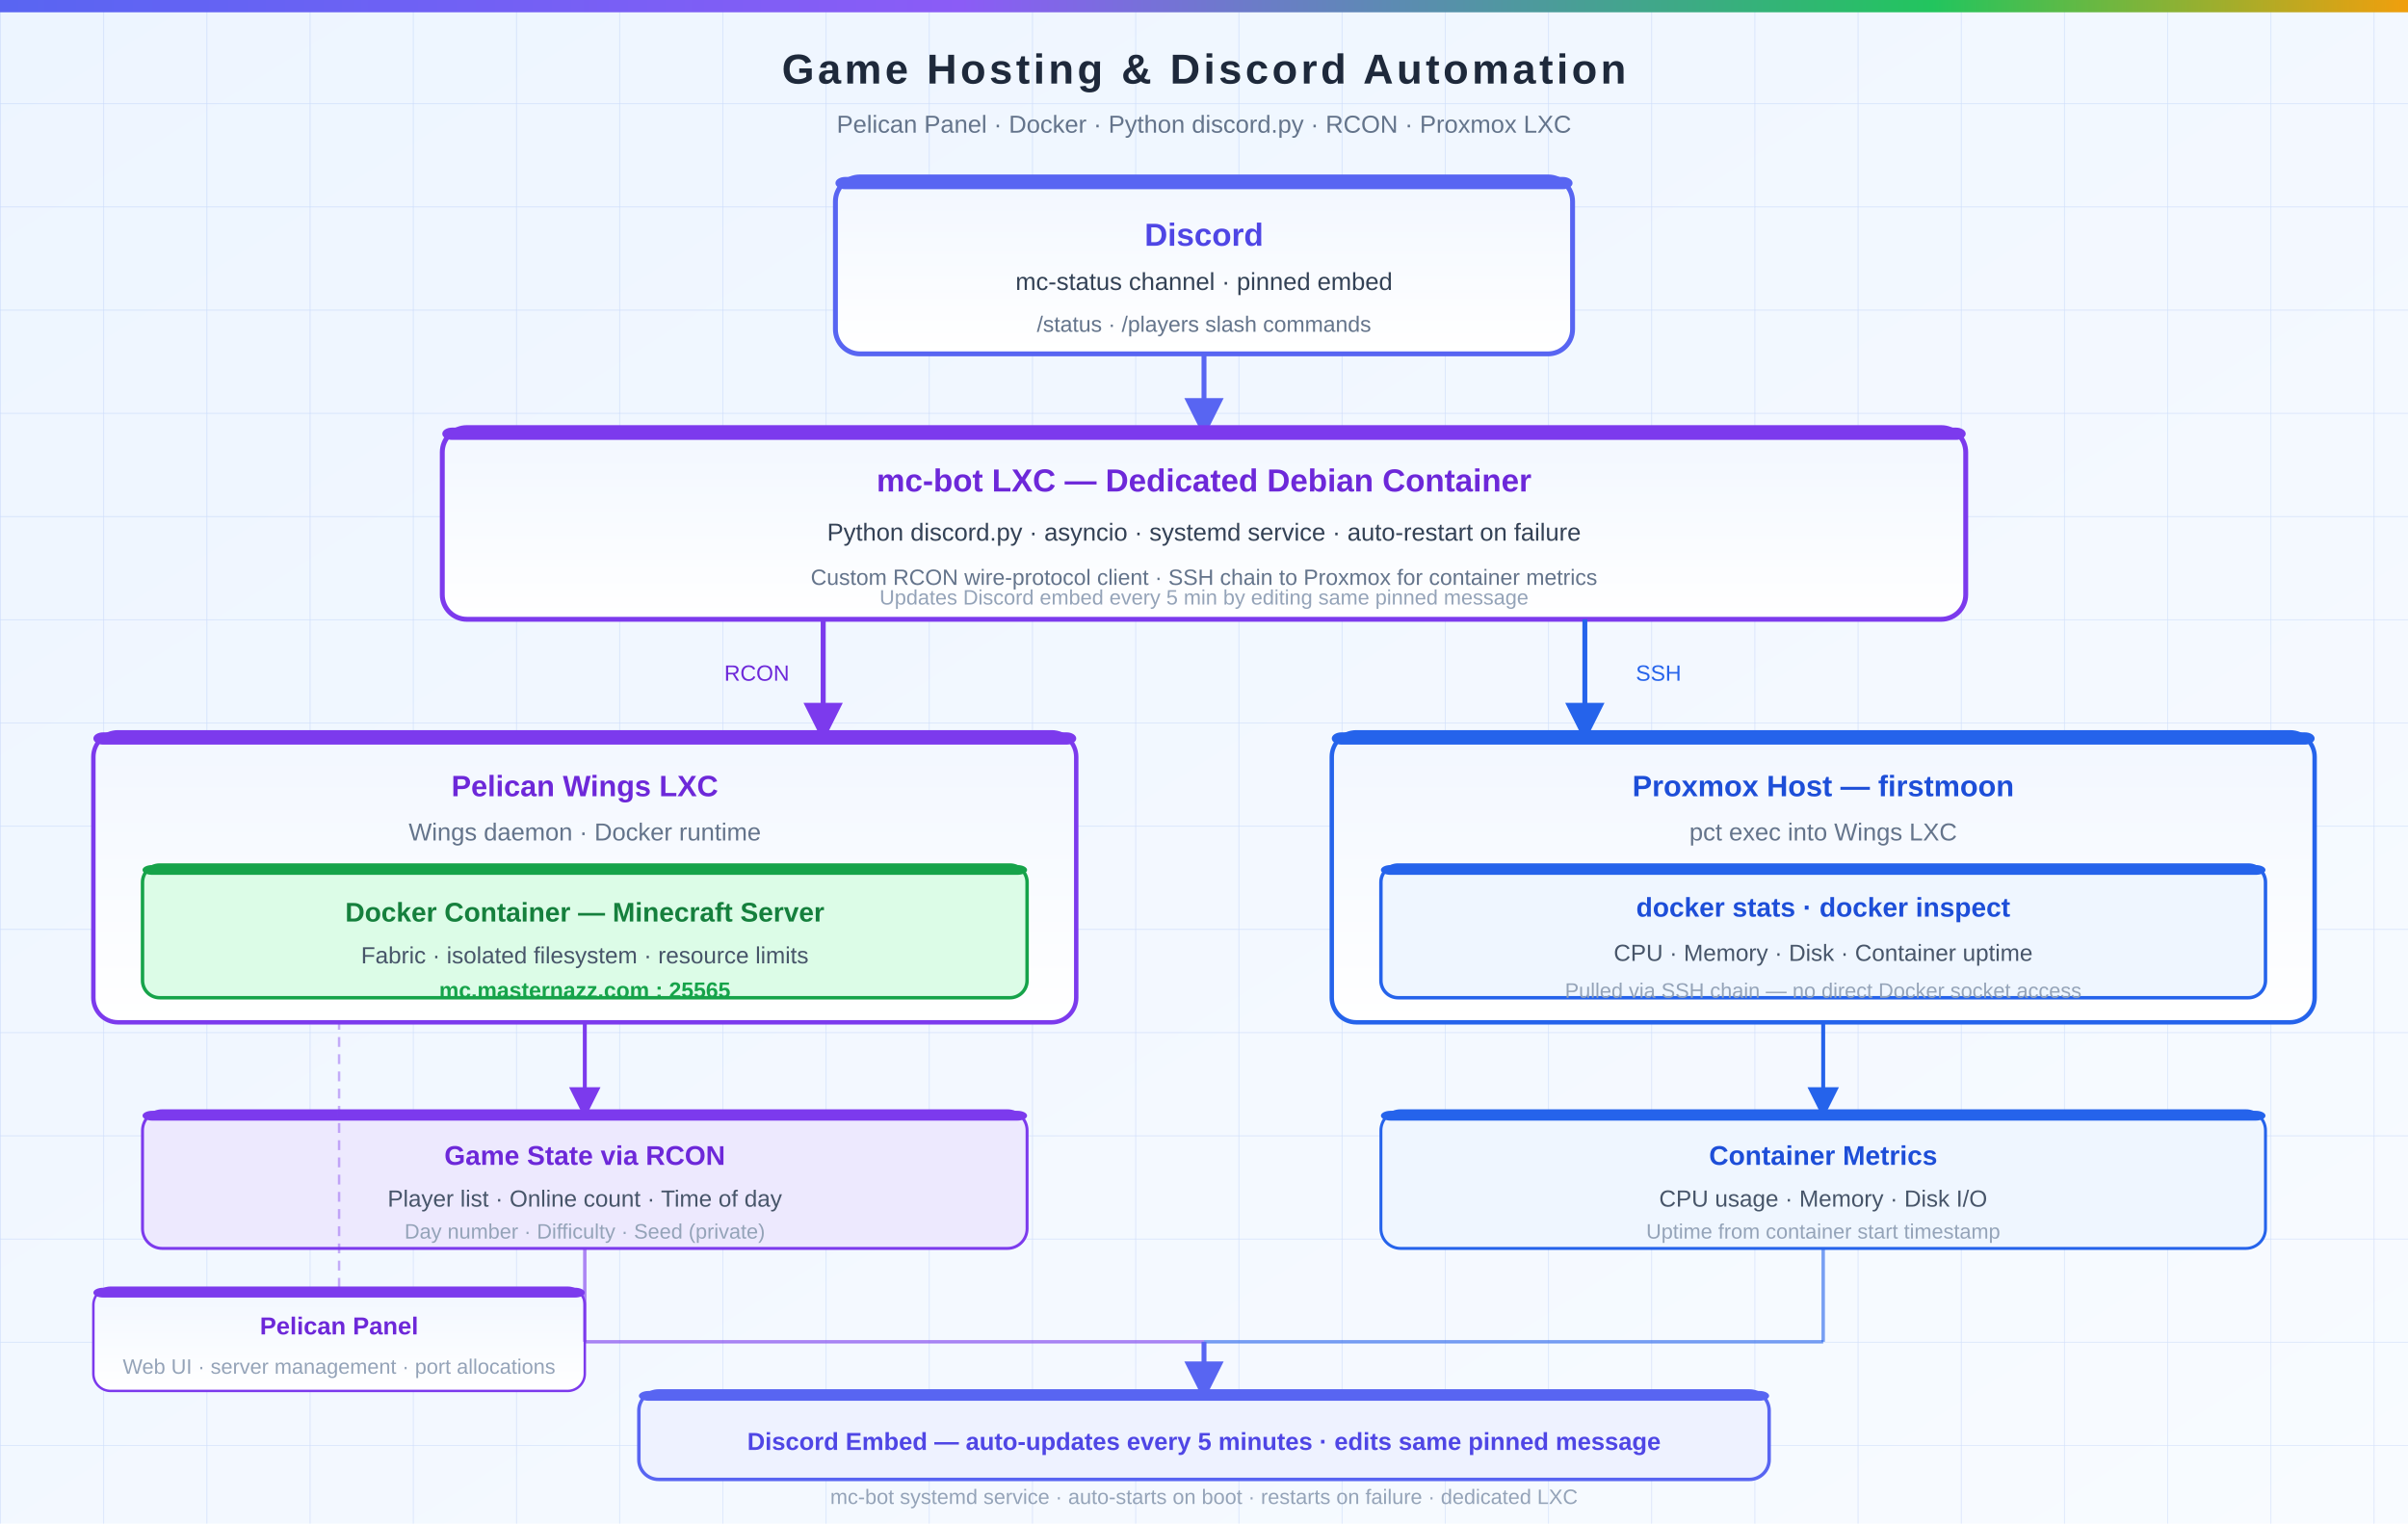
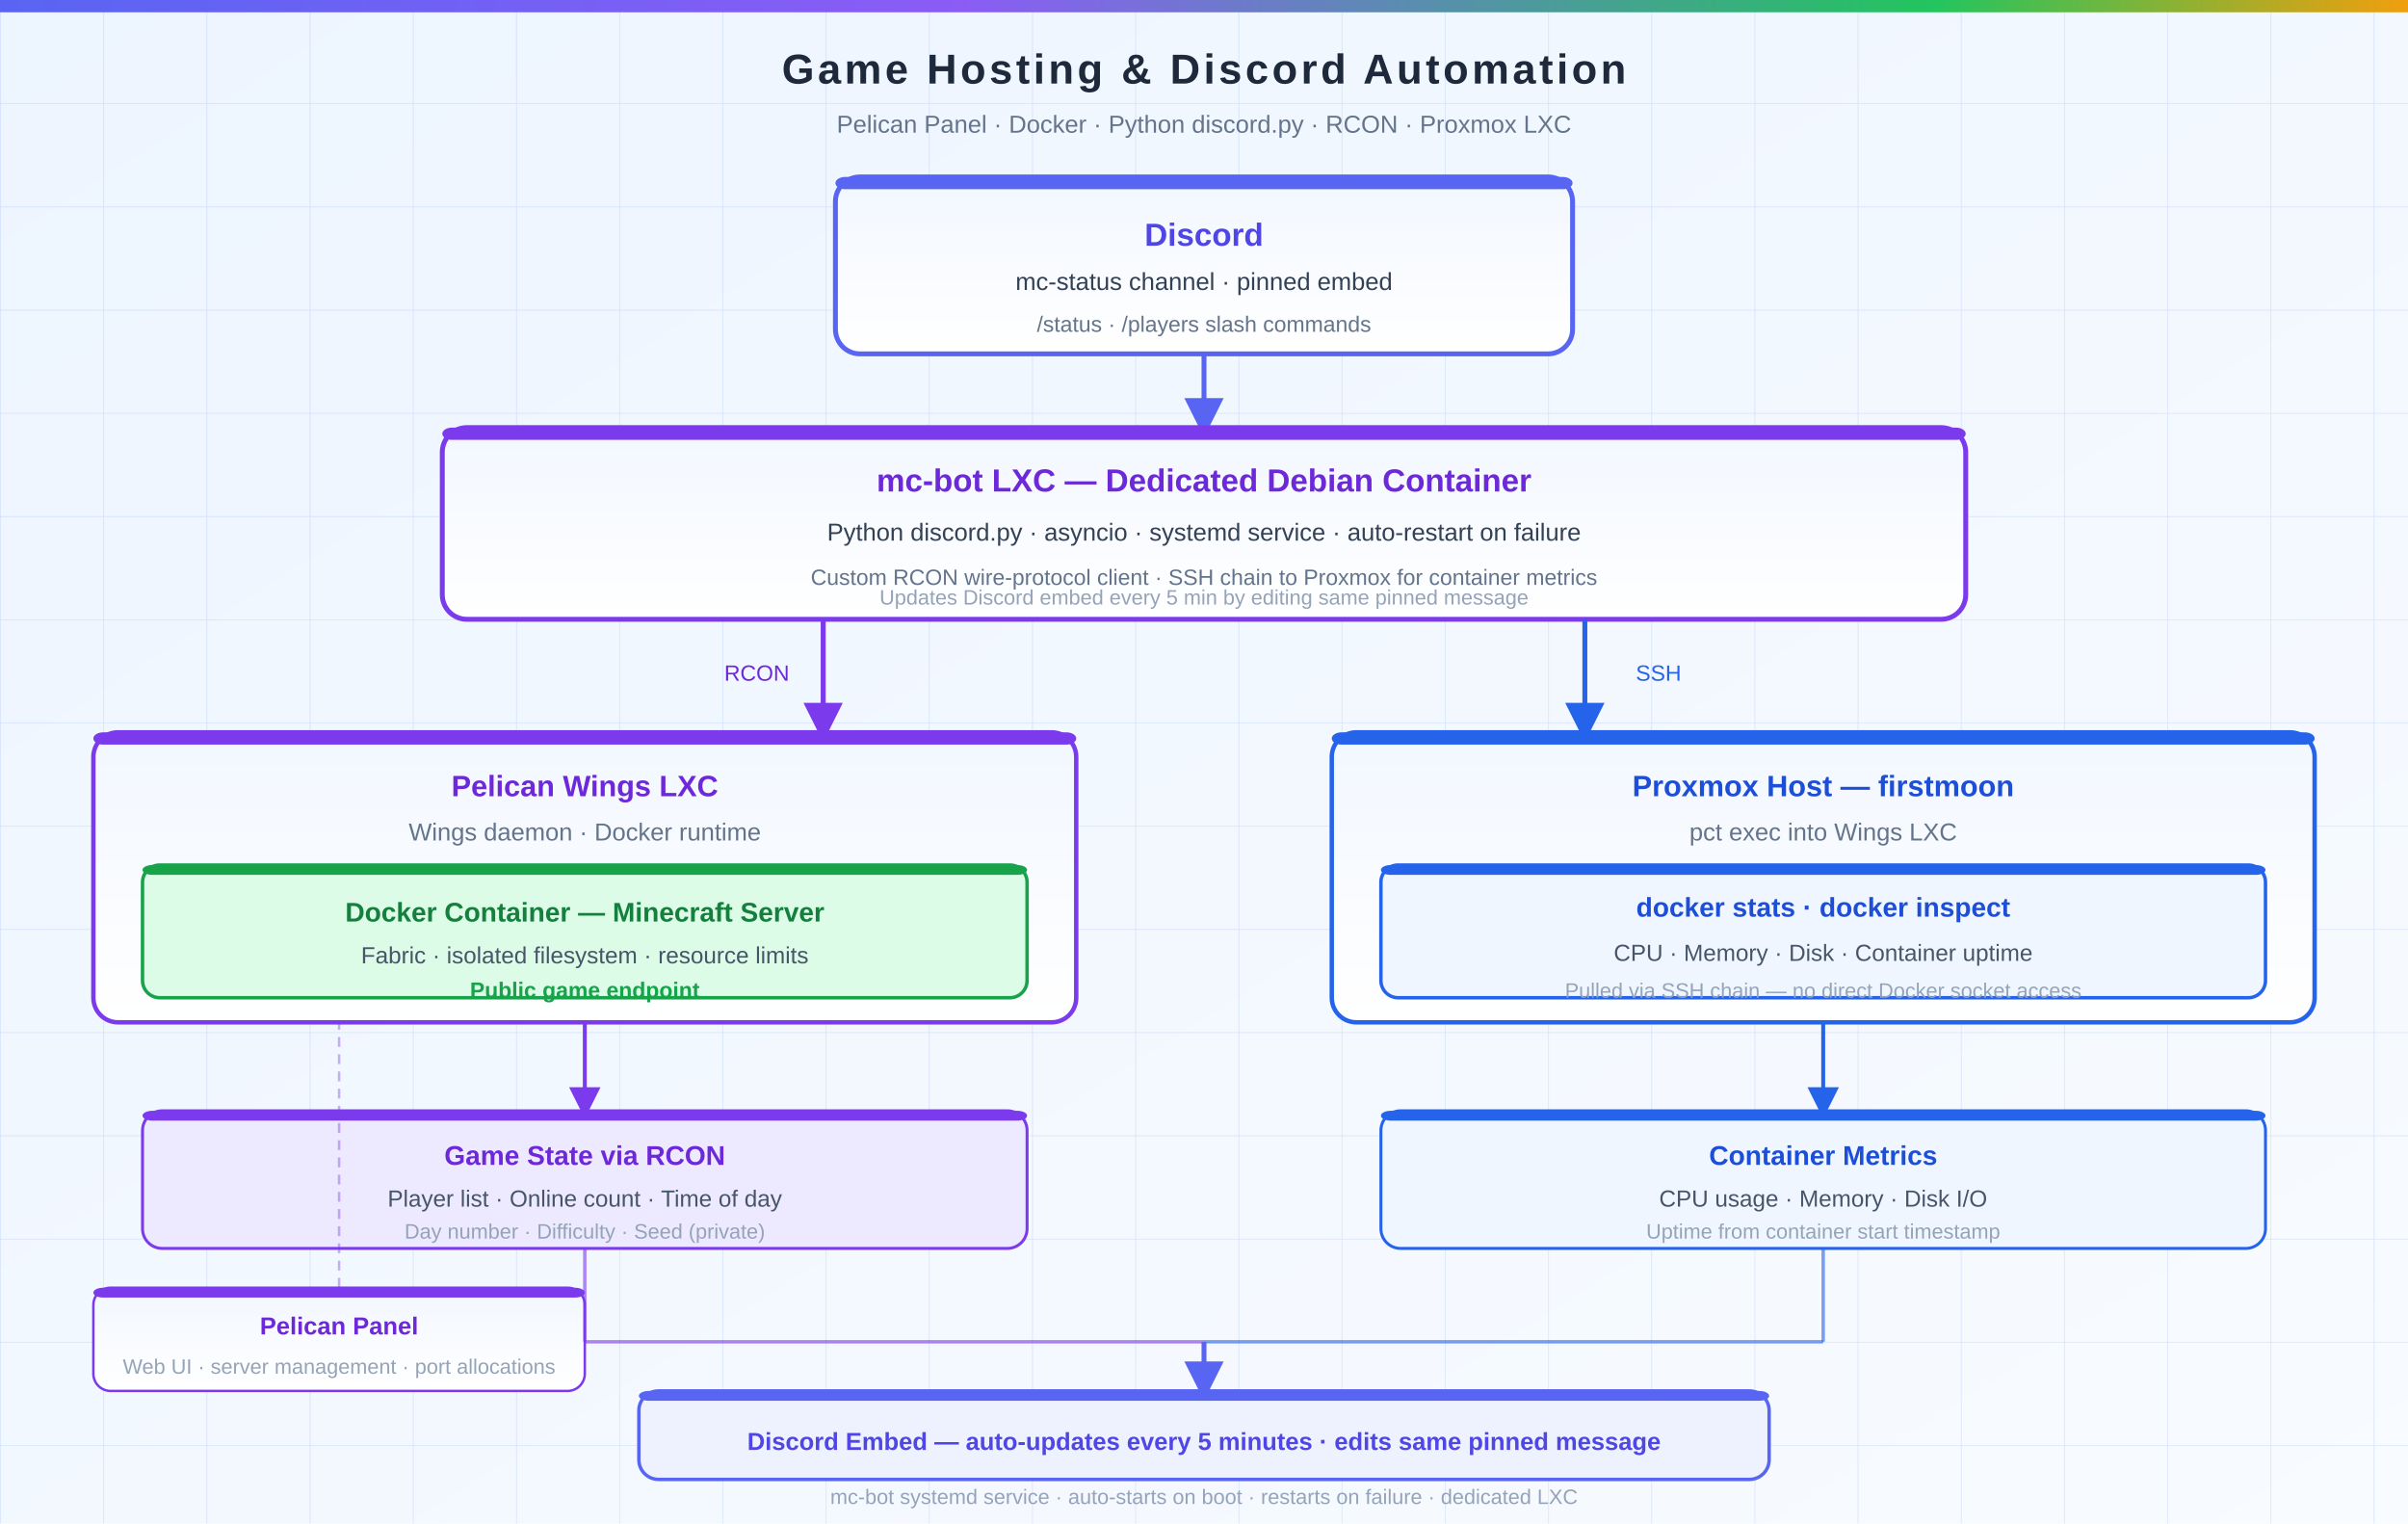
<svg xmlns="http://www.w3.org/2000/svg" data-diagram-theme="light" width="980" height="620" viewBox="0 0 980 620" font-family="'Segoe UI', Arial, sans-serif">
  <defs>
    <linearGradient id="bg" x1="0" y1="0" x2="1" y2="1">
      <stop offset="0%" stop-color="#edf5ff" />
      <stop offset="100%" stop-color="#f8fbff" />
    </linearGradient>
    <linearGradient id="card" x1="0" y1="0" x2="0" y2="1">
      <stop offset="0%" stop-color="#f2f7ff" />
      <stop offset="100%" stop-color="#ffffff" />
    </linearGradient>
    <linearGradient id="bar" x1="0" y1="0" x2="1" y2="0">
      <stop offset="0%" stop-color="#5865F2" />
      <stop offset="40%" stop-color="#8b5cf6" />
      <stop offset="80%" stop-color="#22c55e" />
      <stop offset="100%" stop-color="#f59e0b" />
    </linearGradient>
    <pattern id="grid" width="42" height="42" patternUnits="userSpaceOnUse">
      <path d="M42 0H0V42" fill="none" stroke="#2563eb" stroke-width="0.45" opacity="0.18" />
    </pattern>
    <marker id="arrDiscord" markerWidth="8" markerHeight="8" refX="6" refY="4" orient="auto">
      <path d="M0,0 L0,8 L8,4 z" fill="#5865F2" />
    </marker>
    <marker id="arrPurple" markerWidth="8" markerHeight="8" refX="6" refY="4" orient="auto">
      <path d="M0,0 L0,8 L8,4 z" fill="#7c3aed" />
    </marker>
    <marker id="arrBlue" markerWidth="8" markerHeight="8" refX="6" refY="4" orient="auto">
      <path d="M0,0 L0,8 L8,4 z" fill="#2563eb" />
    </marker>
    <marker id="arrGreen" markerWidth="8" markerHeight="8" refX="6" refY="4" orient="auto">
      <path d="M0,0 L0,8 L8,4 z" fill="#16a34a" />
    </marker>
  </defs>
  <rect width="980" height="620" fill="url(#bg)" />
  <rect width="980" height="620" fill="url(#grid)" />
  <rect x="0" y="0" width="980" height="5" fill="url(#bar)" />
  <text x="490" y="34" text-anchor="middle" fill="#1e293b" font-size="17" font-weight="700" letter-spacing="1.4">Game Hosting &amp; Discord Automation</text>
  <text x="490" y="54" text-anchor="middle" fill="#64748b" font-size="10">Pelican Panel · Docker · Python discord.py · RCON · Proxmox LXC</text>
  <rect x="340" y="72" width="300" height="72" rx="10" fill="url(#card)" stroke="#5865F2" stroke-width="2" />
  <rect x="340" y="72" width="300" height="5" rx="4" fill="#5865F2" />
  <text x="490" y="100" text-anchor="middle" fill="#4f46e5" font-size="13" font-weight="700">Discord</text>
  <text x="490" y="118" text-anchor="middle" fill="#334155" font-size="10">mc-status channel · pinned embed</text>
  <text x="490" y="135" text-anchor="middle" fill="#64748b" font-size="9">/status · /players slash commands</text>
  <line x1="490" y1="144" x2="490" y2="174" stroke="#5865F2" stroke-width="2" marker-end="url(#arrDiscord)" />
  <rect x="180" y="174" width="620" height="78" rx="10" fill="url(#card)" stroke="#7c3aed" stroke-width="2" />
  <rect x="180" y="174" width="620" height="5" rx="4" fill="#7c3aed" />
  <text x="490" y="200" text-anchor="middle" fill="#6d28d9" font-size="13" font-weight="700">mc-bot LXC — Dedicated Debian Container</text>
  <text x="490" y="220" text-anchor="middle" fill="#334155" font-size="10">Python discord.py · asyncio · systemd service · auto-restart on failure</text>
  <text x="490" y="238" text-anchor="middle" fill="#64748b" font-size="9">Custom RCON wire-protocol client · SSH chain to Proxmox for container metrics</text>
  <text x="490" y="246" text-anchor="middle" fill="#94a3b8" font-size="8.5">Updates Discord embed every 5 min by editing same pinned message</text>
  <line x1="335" y1="252" x2="335" y2="298" stroke="#7c3aed" stroke-width="2" marker-end="url(#arrPurple)" />
  <text x="308" y="277" fill="#6d28d9" font-size="9" text-anchor="middle">RCON</text>
  <line x1="645" y1="252" x2="645" y2="298" stroke="#2563eb" stroke-width="2" marker-end="url(#arrBlue)" />
  <text x="675" y="277" fill="#2563eb" font-size="9" text-anchor="middle">SSH</text>
  <rect x="38" y="298" width="400" height="118" rx="10" fill="url(#card)" stroke="#7c3aed" stroke-width="1.8" />
  <rect x="38" y="298" width="400" height="5" rx="4" fill="#7c3aed" />
  <text x="238" y="324" text-anchor="middle" fill="#6d28d9" font-size="12" font-weight="700">Pelican Wings LXC</text>
  <text x="238" y="342" text-anchor="middle" fill="#64748b" font-size="10">Wings daemon · Docker runtime</text>
  <rect x="58" y="352" width="360" height="54" rx="7" fill="#dcfce7" stroke="#16a34a" stroke-width="1.4" />
  <rect x="58" y="352" width="360" height="4" rx="4" fill="#16a34a" />
  <text x="238" y="375" text-anchor="middle" fill="#15803d" font-size="11" font-weight="700">Docker Container — Minecraft Server</text>
  <text x="238" y="392" text-anchor="middle" fill="#475569" font-size="9.5">Fabric · isolated filesystem · resource limits</text>
-   <text x="238" y="406" text-anchor="middle" fill="#16a34a" font-size="9" font-weight="600">mc.masternazz.com : 25565</text>
+   <text x="238" y="406" text-anchor="middle" fill="#16a34a" font-size="9" font-weight="600">Public game endpoint</text>
  <rect x="542" y="298" width="400" height="118" rx="10" fill="url(#card)" stroke="#2563eb" stroke-width="1.8" />
  <rect x="542" y="298" width="400" height="5" rx="4" fill="#2563eb" />
  <text x="742" y="324" text-anchor="middle" fill="#1d4ed8" font-size="12" font-weight="700">Proxmox Host — firstmoon</text>
  <text x="742" y="342" text-anchor="middle" fill="#64748b" font-size="10">pct exec into Wings LXC</text>
  <rect x="562" y="352" width="360" height="54" rx="7" fill="#eff6ff" stroke="#2563eb" stroke-width="1.4" />
  <rect x="562" y="352" width="360" height="4" rx="4" fill="#2563eb" />
  <text x="742" y="373" text-anchor="middle" fill="#1d4ed8" font-size="11" font-weight="700">docker stats · docker inspect</text>
  <text x="742" y="391" text-anchor="middle" fill="#475569" font-size="9.5">CPU · Memory · Disk · Container uptime</text>
  <text x="742" y="406" text-anchor="middle" fill="#94a3b8" font-size="8.5">Pulled via SSH chain — no direct Docker socket access</text>
  <line x1="238" y1="416" x2="238" y2="452" stroke="#7c3aed" stroke-width="1.6" marker-end="url(#arrPurple)" />
  <line x1="742" y1="416" x2="742" y2="452" stroke="#2563eb" stroke-width="1.6" marker-end="url(#arrBlue)" />
  <rect x="58" y="452" width="360" height="56" rx="8" fill="#ede9fe" stroke="#7c3aed" stroke-width="1.2" />
  <rect x="58" y="452" width="360" height="4" rx="4" fill="#7c3aed" />
  <text x="238" y="474" text-anchor="middle" fill="#6d28d9" font-size="11" font-weight="700">Game State via RCON</text>
  <text x="238" y="491" text-anchor="middle" fill="#475569" font-size="9.5">Player list · Online count · Time of day</text>
  <text x="238" y="504" text-anchor="middle" fill="#94a3b8" font-size="8.5">Day number · Difficulty · Seed (private)</text>
  <rect x="562" y="452" width="360" height="56" rx="8" fill="#eff6ff" stroke="#2563eb" stroke-width="1.2" />
  <rect x="562" y="452" width="360" height="4" rx="4" fill="#2563eb" />
  <text x="742" y="474" text-anchor="middle" fill="#1d4ed8" font-size="11" font-weight="700">Container Metrics</text>
  <text x="742" y="491" text-anchor="middle" fill="#475569" font-size="9.5">CPU usage · Memory · Disk I/O</text>
  <text x="742" y="504" text-anchor="middle" fill="#94a3b8" font-size="8.5">Uptime from container start timestamp</text>
  <rect x="38" y="524" width="200" height="42" rx="7" fill="url(#card)" stroke="#7c3aed" stroke-width="1" />
  <rect x="38" y="524" width="200" height="4" rx="4" fill="#7c3aed" />
  <text x="138" y="543" text-anchor="middle" fill="#6d28d9" font-size="10" font-weight="700">Pelican Panel</text>
  <text x="138" y="559" text-anchor="middle" fill="#94a3b8" font-size="8.5">Web UI · server management · port allocations</text>
  <line x1="138" y1="524" x2="138" y2="416" stroke="#7c3aed" stroke-width="1" stroke-dasharray="4,3" opacity="0.4" />
  <line x1="238" y1="508" x2="238" y2="546" stroke="#7c3aed" stroke-width="1.4" opacity="0.6" />
  <line x1="238" y1="546" x2="490" y2="546" stroke="#7c3aed" stroke-width="1.4" opacity="0.6" />
  <line x1="742" y1="508" x2="742" y2="546" stroke="#2563eb" stroke-width="1.4" opacity="0.6" />
  <line x1="742" y1="546" x2="490" y2="546" stroke="#2563eb" stroke-width="1.4" opacity="0.6" />
  <line x1="490" y1="546" x2="490" y2="566" stroke="#5865F2" stroke-width="2" marker-end="url(#arrDiscord)" />
  <rect x="260" y="566" width="460" height="36" rx="8" fill="#eef2ff" stroke="#5865F2" stroke-width="1.4" />
  <rect x="260" y="566" width="460" height="4" rx="4" fill="#5865F2" />
  <text x="490" y="590" text-anchor="middle" fill="#4f46e5" font-size="10" font-weight="700">Discord Embed — auto-updates every 5 minutes · edits same pinned message</text>
  <text x="490" y="612" text-anchor="middle" fill="#94a3b8" font-size="8.5">mc-bot systemd service · auto-starts on boot · restarts on failure · dedicated LXC</text>
</svg>
